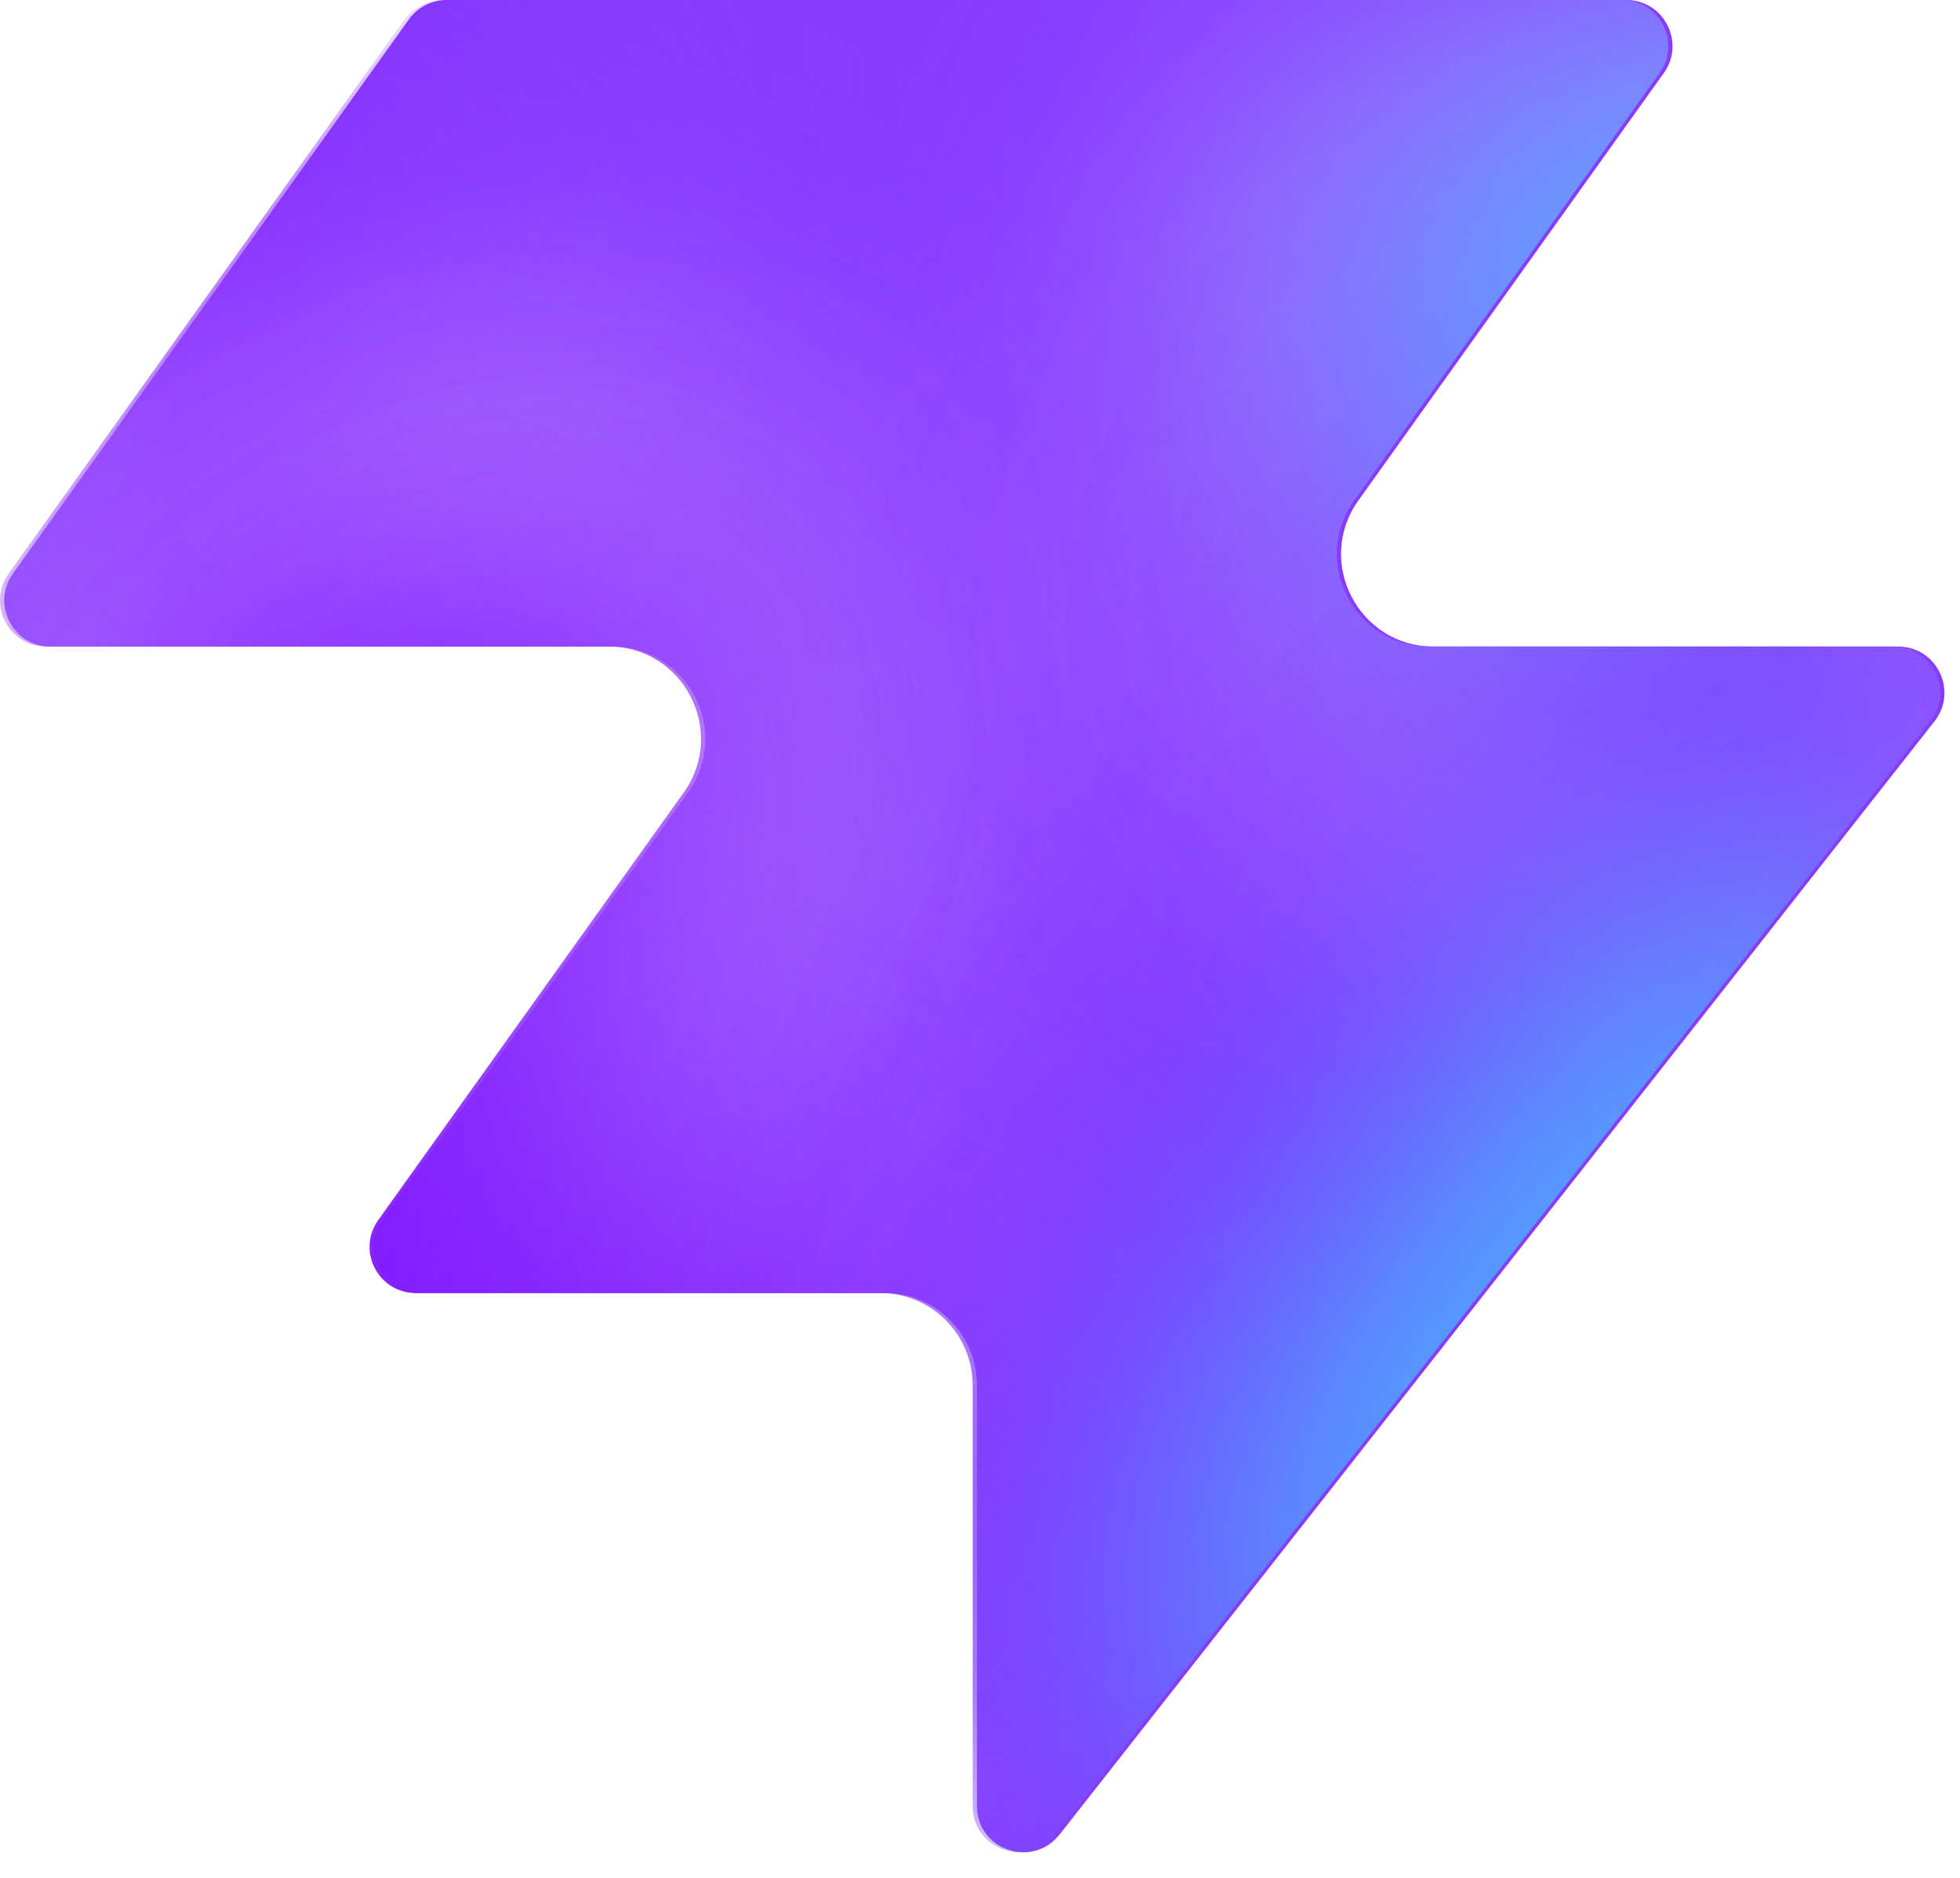
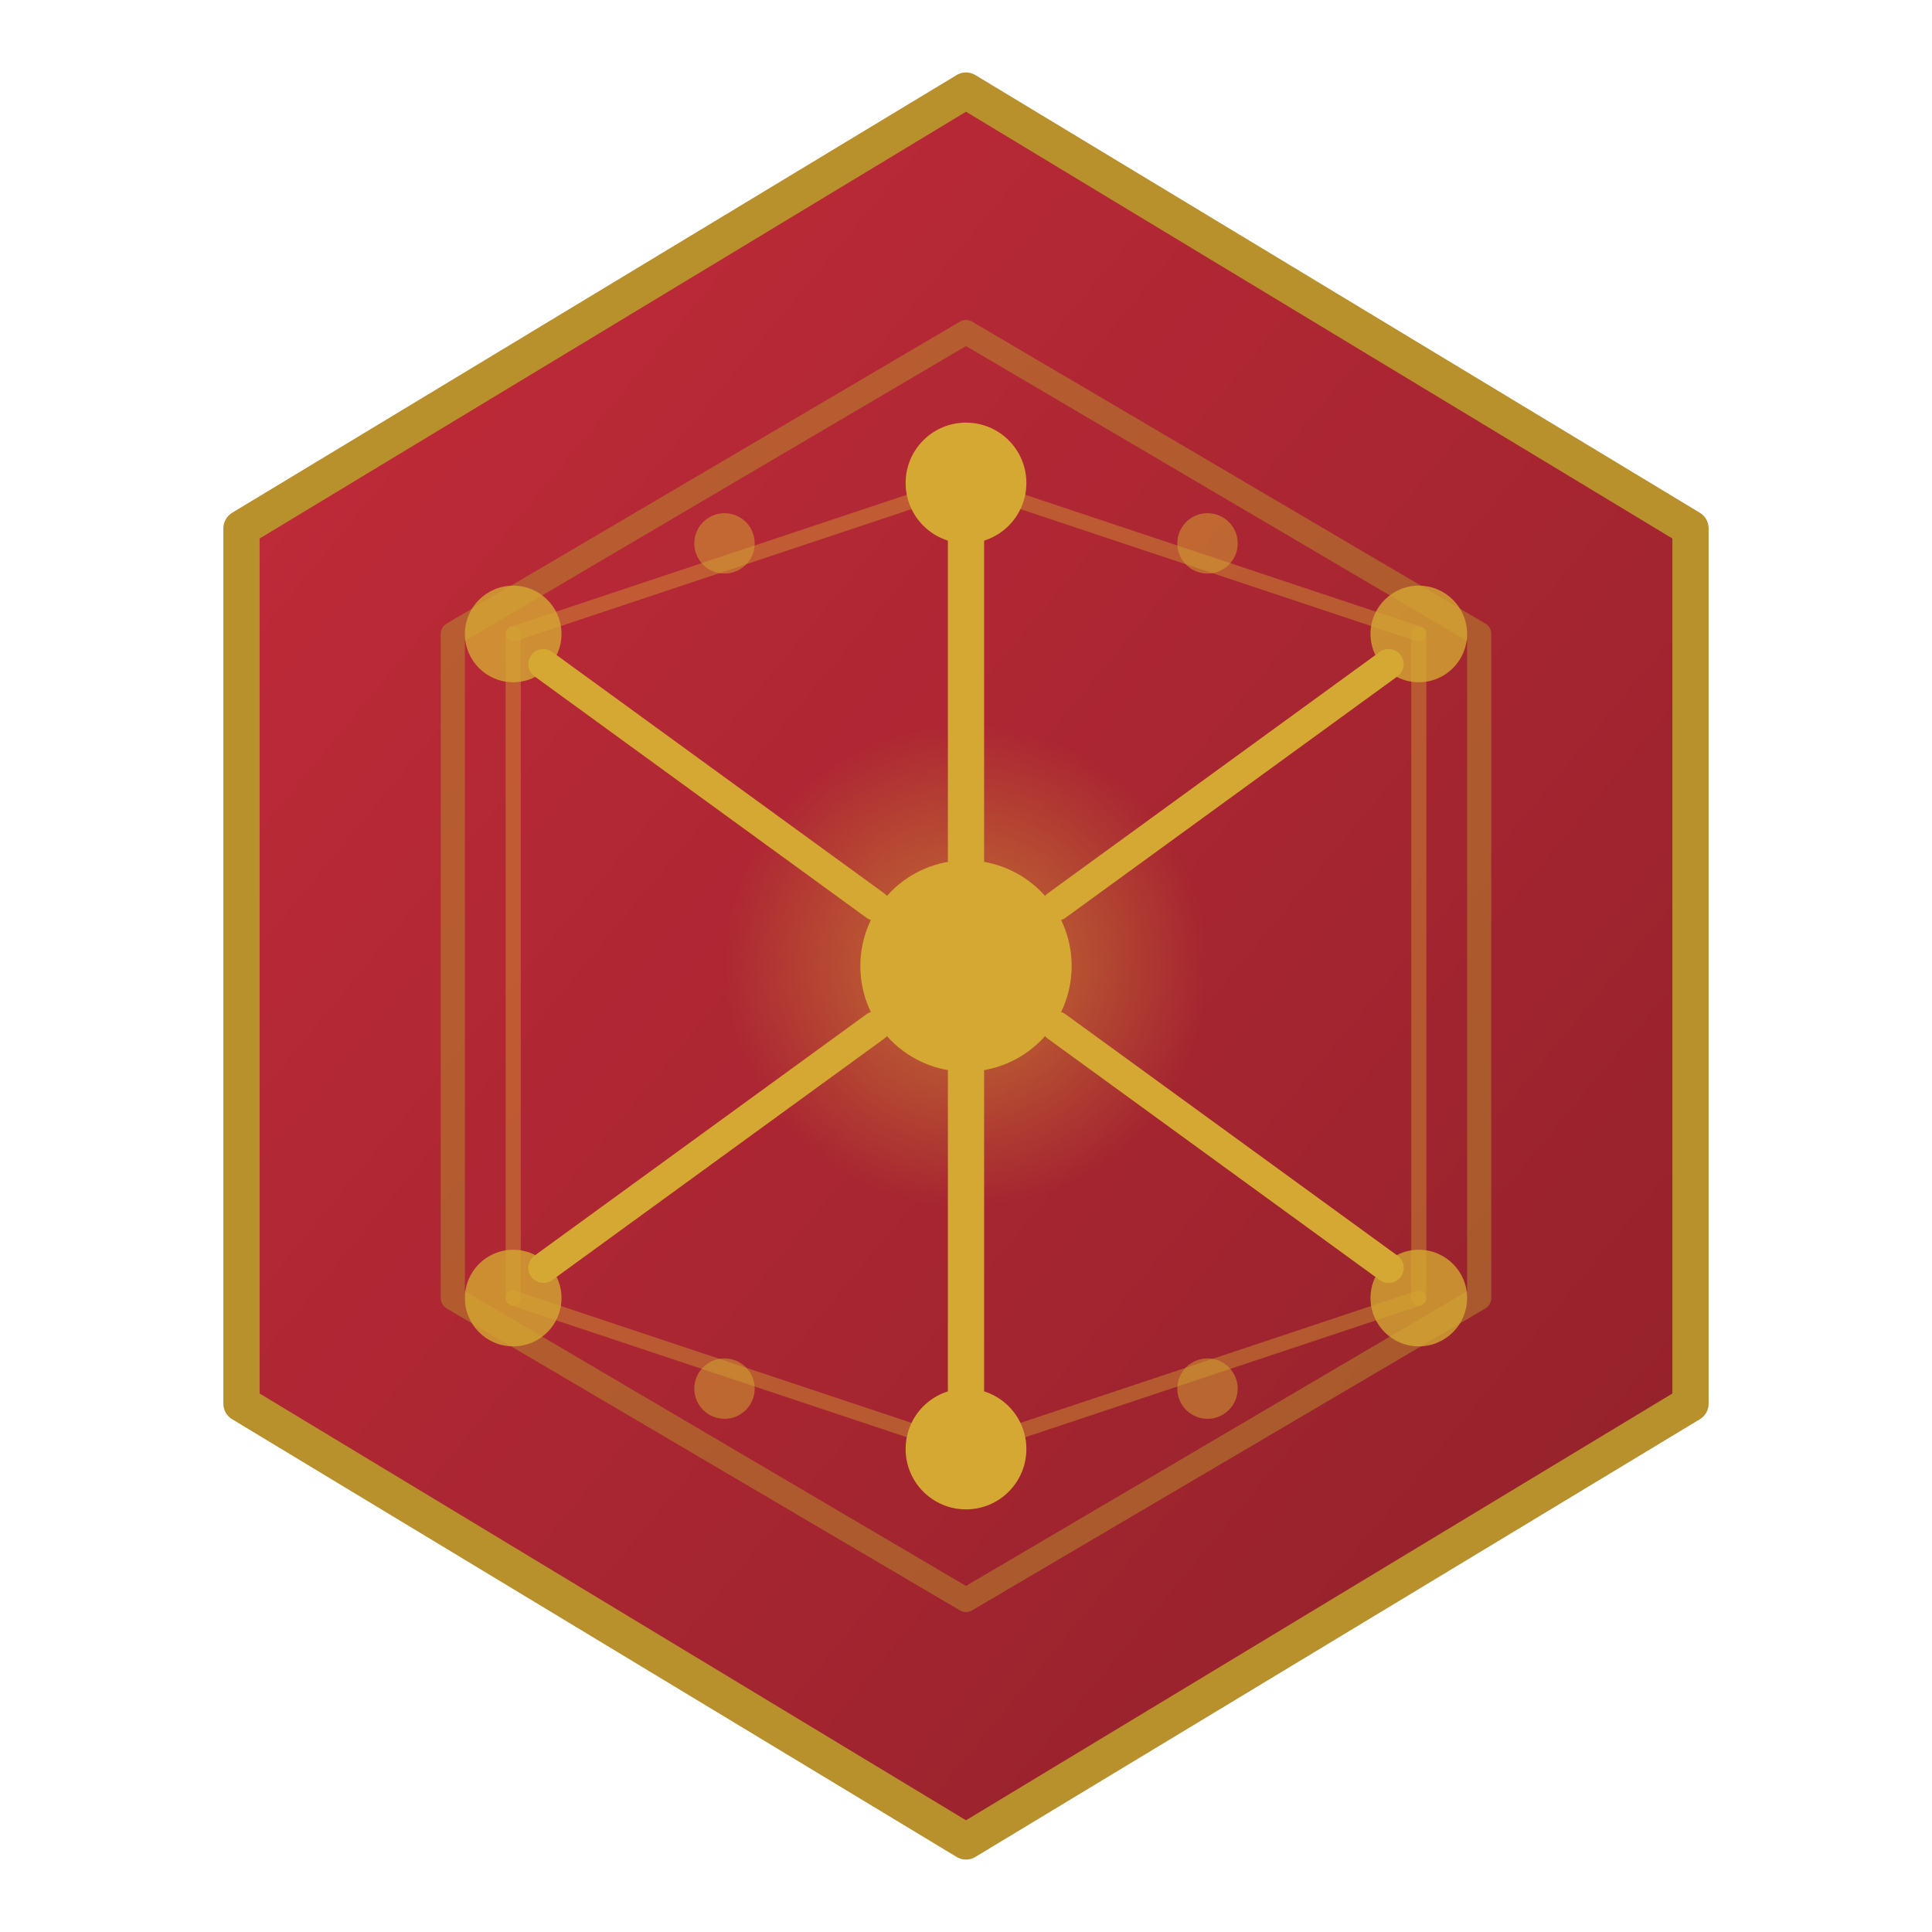
- <svg xmlns="http://www.w3.org/2000/svg" width="48" height="46" fill="none" viewBox="0 0 48 46">
-   <path fill="#863bff" d="M25.946 44.938c-.664.845-2.021.375-2.021-.698V33.937a2.26 2.26 0 0 0-2.262-2.262H10.287c-.92 0-1.456-1.04-.92-1.788l7.48-10.471c1.07-1.497 0-3.578-1.842-3.578H1.237c-.92 0-1.456-1.04-.92-1.788L10.013.474c.214-.297.556-.474.92-.474h28.894c.92 0 1.456 1.04.92 1.788l-7.48 10.471c-1.07 1.498 0 3.579 1.842 3.579h11.377c.943 0 1.473 1.088.89 1.83L25.947 44.94z" style="fill:#863bff;fill:color(display-p3 .525 .23 1);fill-opacity:1" />
-   <mask id="a" width="48" height="46" x="0" y="0" maskUnits="userSpaceOnUse" style="mask-type:alpha">
-     <path fill="#000" d="M25.842 44.938c-.664.844-2.021.375-2.021-.698V33.937a2.26 2.26 0 0 0-2.262-2.262H10.183c-.92 0-1.456-1.04-.92-1.788l7.48-10.471c1.07-1.498 0-3.579-1.842-3.579H1.133c-.92 0-1.456-1.04-.92-1.787L9.91.473c.214-.297.556-.474.92-.474h28.894c.92 0 1.456 1.04.92 1.788l-7.48 10.471c-1.07 1.498 0 3.578 1.842 3.578h11.377c.943 0 1.473 1.088.89 1.832L25.843 44.94z" style="fill:#000;fill-opacity:1" />
-   </mask>
-   <g mask="url(#a)">
-     <g filter="url(#b)">
-       <ellipse cx="5.508" cy="14.704" fill="#ede6ff" rx="5.508" ry="14.704" style="fill:#ede6ff;fill:color(display-p3 .927 .903 1);fill-opacity:1" transform="matrix(.00324 1 1 -.00324 -4.47 31.516)" />
-     </g>
-     <g filter="url(#c)">
-       <ellipse cx="10.399" cy="29.851" fill="#ede6ff" rx="10.399" ry="29.851" style="fill:#ede6ff;fill:color(display-p3 .927 .903 1);fill-opacity:1" transform="matrix(.00324 1 1 -.00324 -39.328 7.883)" />
-     </g>
-     <g filter="url(#d)">
-       <ellipse cx="5.508" cy="30.487" fill="#7e14ff" rx="5.508" ry="30.487" style="fill:#7e14ff;fill:color(display-p3 .492 .077 1);fill-opacity:1" transform="rotate(89.814 -25.913 -14.639)scale(1 -1)" />
-     </g>
-     <g filter="url(#e)">
-       <ellipse cx="5.508" cy="30.599" fill="#7e14ff" rx="5.508" ry="30.599" style="fill:#7e14ff;fill:color(display-p3 .492 .077 1);fill-opacity:1" transform="rotate(89.814 -32.644 -3.334)scale(1 -1)" />
-     </g>
-     <g filter="url(#f)">
-       <ellipse cx="5.508" cy="30.599" fill="#7e14ff" rx="5.508" ry="30.599" style="fill:#7e14ff;fill:color(display-p3 .492 .077 1);fill-opacity:1" transform="matrix(.00324 1 1 -.00324 -34.34 30.47)" />
-     </g>
-     <g filter="url(#g)">
-       <ellipse cx="14.072" cy="22.078" fill="#ede6ff" rx="14.072" ry="22.078" style="fill:#ede6ff;fill:color(display-p3 .927 .903 1);fill-opacity:1" transform="rotate(93.35 24.506 48.493)scale(-1 1)" />
-     </g>
-     <g filter="url(#h)">
-       <ellipse cx="3.47" cy="21.501" fill="#7e14ff" rx="3.47" ry="21.501" style="fill:#7e14ff;fill:color(display-p3 .492 .077 1);fill-opacity:1" transform="rotate(89.009 28.708 47.59)scale(-1 1)" />
-     </g>
-     <g filter="url(#i)">
-       <ellipse cx="3.47" cy="21.501" fill="#7e14ff" rx="3.47" ry="21.501" style="fill:#7e14ff;fill:color(display-p3 .492 .077 1);fill-opacity:1" transform="rotate(89.009 28.708 47.59)scale(-1 1)" />
-     </g>
-     <g filter="url(#j)">
-       <ellipse cx=".387" cy="8.972" fill="#7e14ff" rx="4.407" ry="29.108" style="fill:#7e14ff;fill:color(display-p3 .492 .077 1);fill-opacity:1" transform="rotate(39.51 .387 8.972)" />
-     </g>
-     <g filter="url(#k)">
-       <ellipse cx="47.523" cy="-6.092" fill="#7e14ff" rx="4.407" ry="29.108" style="fill:#7e14ff;fill:color(display-p3 .492 .077 1);fill-opacity:1" transform="rotate(37.892 47.523 -6.092)" />
-     </g>
-     <g filter="url(#l)">
-       <ellipse cx="41.412" cy="6.333" fill="#47bfff" rx="5.971" ry="9.665" style="fill:#47bfff;fill:color(display-p3 .28 .748 1);fill-opacity:1" transform="rotate(37.892 41.412 6.333)" />
-     </g>
-     <g filter="url(#m)">
-       <ellipse cx="-1.879" cy="38.332" fill="#7e14ff" rx="4.407" ry="29.108" style="fill:#7e14ff;fill:color(display-p3 .492 .077 1);fill-opacity:1" transform="rotate(37.892 -1.88 38.332)" />
-     </g>
-     <g filter="url(#n)">
-       <ellipse cx="-1.879" cy="38.332" fill="#7e14ff" rx="4.407" ry="29.108" style="fill:#7e14ff;fill:color(display-p3 .492 .077 1);fill-opacity:1" transform="rotate(37.892 -1.88 38.332)" />
-     </g>
-     <g filter="url(#o)">
-       <ellipse cx="35.651" cy="29.907" fill="#7e14ff" rx="4.407" ry="29.108" style="fill:#7e14ff;fill:color(display-p3 .492 .077 1);fill-opacity:1" transform="rotate(37.892 35.651 29.907)" />
-     </g>
-     <g filter="url(#p)">
-       <ellipse cx="38.418" cy="32.4" fill="#47bfff" rx="5.971" ry="15.297" style="fill:#47bfff;fill:color(display-p3 .28 .748 1);fill-opacity:1" transform="rotate(37.892 38.418 32.4)" />
-     </g>
-   </g>
+ <svg xmlns="http://www.w3.org/2000/svg" viewBox="0 0 64 64" fill="none">
  <defs>
-     <filter id="b" width="60.045" height="41.654" x="-19.77" y="16.149" color-interpolation-filters="sRGB" filterUnits="userSpaceOnUse">
-       <feFlood flood-opacity="0" result="BackgroundImageFix" />
-       <feBlend in="SourceGraphic" in2="BackgroundImageFix" result="shape" />
-       <feGaussianBlur result="effect1_foregroundBlur_2002_17158" stdDeviation="7.659" />
-     </filter>
-     <filter id="c" width="90.34" height="51.437" x="-54.613" y="-7.533" color-interpolation-filters="sRGB" filterUnits="userSpaceOnUse">
-       <feFlood flood-opacity="0" result="BackgroundImageFix" />
-       <feBlend in="SourceGraphic" in2="BackgroundImageFix" result="shape" />
-       <feGaussianBlur result="effect1_foregroundBlur_2002_17158" stdDeviation="7.659" />
-     </filter>
-     <filter id="d" width="79.355" height="29.4" x="-49.64" y="2.03" color-interpolation-filters="sRGB" filterUnits="userSpaceOnUse">
-       <feFlood flood-opacity="0" result="BackgroundImageFix" />
-       <feBlend in="SourceGraphic" in2="BackgroundImageFix" result="shape" />
-       <feGaussianBlur result="effect1_foregroundBlur_2002_17158" stdDeviation="4.596" />
-     </filter>
-     <filter id="e" width="79.579" height="29.4" x="-45.045" y="20.029" color-interpolation-filters="sRGB" filterUnits="userSpaceOnUse">
-       <feFlood flood-opacity="0" result="BackgroundImageFix" />
-       <feBlend in="SourceGraphic" in2="BackgroundImageFix" result="shape" />
-       <feGaussianBlur result="effect1_foregroundBlur_2002_17158" stdDeviation="4.596" />
-     </filter>
-     <filter id="f" width="79.579" height="29.4" x="-43.513" y="21.178" color-interpolation-filters="sRGB" filterUnits="userSpaceOnUse">
-       <feFlood flood-opacity="0" result="BackgroundImageFix" />
-       <feBlend in="SourceGraphic" in2="BackgroundImageFix" result="shape" />
-       <feGaussianBlur result="effect1_foregroundBlur_2002_17158" stdDeviation="4.596" />
-     </filter>
-     <filter id="g" width="74.749" height="58.852" x="15.756" y="-17.901" color-interpolation-filters="sRGB" filterUnits="userSpaceOnUse">
-       <feFlood flood-opacity="0" result="BackgroundImageFix" />
-       <feBlend in="SourceGraphic" in2="BackgroundImageFix" result="shape" />
-       <feGaussianBlur result="effect1_foregroundBlur_2002_17158" stdDeviation="7.659" />
-     </filter>
-     <filter id="h" width="61.377" height="25.362" x="23.548" y="2.284" color-interpolation-filters="sRGB" filterUnits="userSpaceOnUse">
-       <feFlood flood-opacity="0" result="BackgroundImageFix" />
-       <feBlend in="SourceGraphic" in2="BackgroundImageFix" result="shape" />
-       <feGaussianBlur result="effect1_foregroundBlur_2002_17158" stdDeviation="4.596" />
-     </filter>
-     <filter id="i" width="61.377" height="25.362" x="23.548" y="2.284" color-interpolation-filters="sRGB" filterUnits="userSpaceOnUse">
-       <feFlood flood-opacity="0" result="BackgroundImageFix" />
-       <feBlend in="SourceGraphic" in2="BackgroundImageFix" result="shape" />
-       <feGaussianBlur result="effect1_foregroundBlur_2002_17158" stdDeviation="4.596" />
-     </filter>
-     <filter id="j" width="56.045" height="63.649" x="-27.636" y="-22.853" color-interpolation-filters="sRGB" filterUnits="userSpaceOnUse">
-       <feFlood flood-opacity="0" result="BackgroundImageFix" />
-       <feBlend in="SourceGraphic" in2="BackgroundImageFix" result="shape" />
-       <feGaussianBlur result="effect1_foregroundBlur_2002_17158" stdDeviation="4.596" />
-     </filter>
-     <filter id="k" width="54.814" height="64.646" x="20.116" y="-38.415" color-interpolation-filters="sRGB" filterUnits="userSpaceOnUse">
-       <feFlood flood-opacity="0" result="BackgroundImageFix" />
-       <feBlend in="SourceGraphic" in2="BackgroundImageFix" result="shape" />
-       <feGaussianBlur result="effect1_foregroundBlur_2002_17158" stdDeviation="4.596" />
-     </filter>
-     <filter id="l" width="33.541" height="35.313" x="24.641" y="-11.323" color-interpolation-filters="sRGB" filterUnits="userSpaceOnUse">
-       <feFlood flood-opacity="0" result="BackgroundImageFix" />
-       <feBlend in="SourceGraphic" in2="BackgroundImageFix" result="shape" />
-       <feGaussianBlur result="effect1_foregroundBlur_2002_17158" stdDeviation="4.596" />
-     </filter>
-     <filter id="m" width="54.814" height="64.646" x="-29.286" y="6.009" color-interpolation-filters="sRGB" filterUnits="userSpaceOnUse">
-       <feFlood flood-opacity="0" result="BackgroundImageFix" />
-       <feBlend in="SourceGraphic" in2="BackgroundImageFix" result="shape" />
-       <feGaussianBlur result="effect1_foregroundBlur_2002_17158" stdDeviation="4.596" />
-     </filter>
-     <filter id="n" width="54.814" height="64.646" x="-29.286" y="6.009" color-interpolation-filters="sRGB" filterUnits="userSpaceOnUse">
-       <feFlood flood-opacity="0" result="BackgroundImageFix" />
-       <feBlend in="SourceGraphic" in2="BackgroundImageFix" result="shape" />
-       <feGaussianBlur result="effect1_foregroundBlur_2002_17158" stdDeviation="4.596" />
-     </filter>
-     <filter id="o" width="54.814" height="64.646" x="8.244" y="-2.416" color-interpolation-filters="sRGB" filterUnits="userSpaceOnUse">
-       <feFlood flood-opacity="0" result="BackgroundImageFix" />
-       <feBlend in="SourceGraphic" in2="BackgroundImageFix" result="shape" />
-       <feGaussianBlur result="effect1_foregroundBlur_2002_17158" stdDeviation="4.596" />
-     </filter>
-     <filter id="p" width="39.409" height="43.623" x="18.713" y="10.588" color-interpolation-filters="sRGB" filterUnits="userSpaceOnUse">
-       <feFlood flood-opacity="0" result="BackgroundImageFix" />
-       <feBlend in="SourceGraphic" in2="BackgroundImageFix" result="shape" />
-       <feGaussianBlur result="effect1_foregroundBlur_2002_17158" stdDeviation="4.596" />
-     </filter>
+     <linearGradient id="crimson" x1="0%" y1="0%" x2="100%" y2="100%">
+       <stop offset="0%" stop-color="#c42b3a" />
+       <stop offset="100%" stop-color="#8f212a" />
+     </linearGradient>
+     <linearGradient id="gold" x1="0%" y1="0%" x2="100%" y2="100%">
+       <stop offset="0%" stop-color="#d4a832" />
+       <stop offset="100%" stop-color="#b8912d" />
+     </linearGradient>
+     <radialGradient id="pulse" cx="50%" cy="50%" r="50%">
+       <stop offset="0%" stop-color="#d4a832" stop-opacity="0.6" />
+       <stop offset="100%" stop-color="#d4a832" stop-opacity="0" />
+     </radialGradient>
  </defs>
+   <path d="M32 3 L56 17.5 L56 46.5 L32 61 L8 46.5 L8 17.5 Z" fill="url(#crimson)" stroke="#b8912d" stroke-width="1.2" stroke-linejoin="round" />
+   <path d="M32 11 L49 21 L49 43 L32 53 L15 43 L15 21 Z" fill="none" stroke="#b8912d" stroke-width="0.8" stroke-opacity="0.5" stroke-linejoin="round" />
+   <circle cx="32" cy="32" r="8" fill="url(#pulse)" />
+   <circle cx="32" cy="32" r="3.5" fill="#d4a832" />
+   <line x1="32" y1="28.5" x2="32" y2="17" stroke="#d4a832" stroke-width="1.2" stroke-linecap="round" />
+   <circle cx="32" cy="16" r="2" fill="#d4a832" />
+   <line x1="35" y1="30" x2="46" y2="22" stroke="#d4a832" stroke-width="1" stroke-linecap="round" />
+   <circle cx="47" cy="21" r="1.6" fill="#d4a832" opacity="0.8" />
+   <line x1="35" y1="34" x2="46" y2="42" stroke="#d4a832" stroke-width="1" stroke-linecap="round" />
+   <circle cx="47" cy="43" r="1.6" fill="#d4a832" opacity="0.8" />
+   <line x1="32" y1="35.5" x2="32" y2="47" stroke="#d4a832" stroke-width="1.2" stroke-linecap="round" />
+   <circle cx="32" cy="48" r="2" fill="#d4a832" />
+   <line x1="29" y1="34" x2="18" y2="42" stroke="#d4a832" stroke-width="1" stroke-linecap="round" />
+   <circle cx="17" cy="43" r="1.6" fill="#d4a832" opacity="0.8" />
+   <line x1="29" y1="30" x2="18" y2="22" stroke="#d4a832" stroke-width="1" stroke-linecap="round" />
+   <circle cx="17" cy="21" r="1.6" fill="#d4a832" opacity="0.8" />
+   <line x1="17" y1="21" x2="32" y2="16" stroke="#d4a832" stroke-width="0.5" stroke-opacity="0.4" stroke-linecap="round" />
+   <line x1="32" y1="16" x2="47" y2="21" stroke="#d4a832" stroke-width="0.5" stroke-opacity="0.4" stroke-linecap="round" />
+   <line x1="47" y1="21" x2="47" y2="43" stroke="#d4a832" stroke-width="0.5" stroke-opacity="0.4" stroke-linecap="round" />
+   <line x1="47" y1="43" x2="32" y2="48" stroke="#d4a832" stroke-width="0.5" stroke-opacity="0.4" stroke-linecap="round" />
+   <line x1="32" y1="48" x2="17" y2="43" stroke="#d4a832" stroke-width="0.5" stroke-opacity="0.4" stroke-linecap="round" />
+   <line x1="17" y1="43" x2="17" y2="21" stroke="#d4a832" stroke-width="0.5" stroke-opacity="0.4" stroke-linecap="round" />
+   <circle cx="24" cy="18" r="1" fill="#d4a832" opacity="0.5">
+     <animate attributeName="opacity" values="0.3;0.8;0.3" dur="2s" repeatCount="indefinite" />
+   </circle>
+   <circle cx="40" cy="18" r="1" fill="#d4a832" opacity="0.5">
+     <animate attributeName="opacity" values="0.3;0.8;0.3" dur="2.4s" repeatCount="indefinite" />
+   </circle>
+   <circle cx="24" cy="46" r="1" fill="#d4a832" opacity="0.5">
+     <animate attributeName="opacity" values="0.3;0.8;0.3" dur="1.8s" repeatCount="indefinite" />
+   </circle>
+   <circle cx="40" cy="46" r="1" fill="#d4a832" opacity="0.5">
+     <animate attributeName="opacity" values="0.3;0.8;0.3" dur="2.2s" repeatCount="indefinite" />
+   </circle>
</svg>
